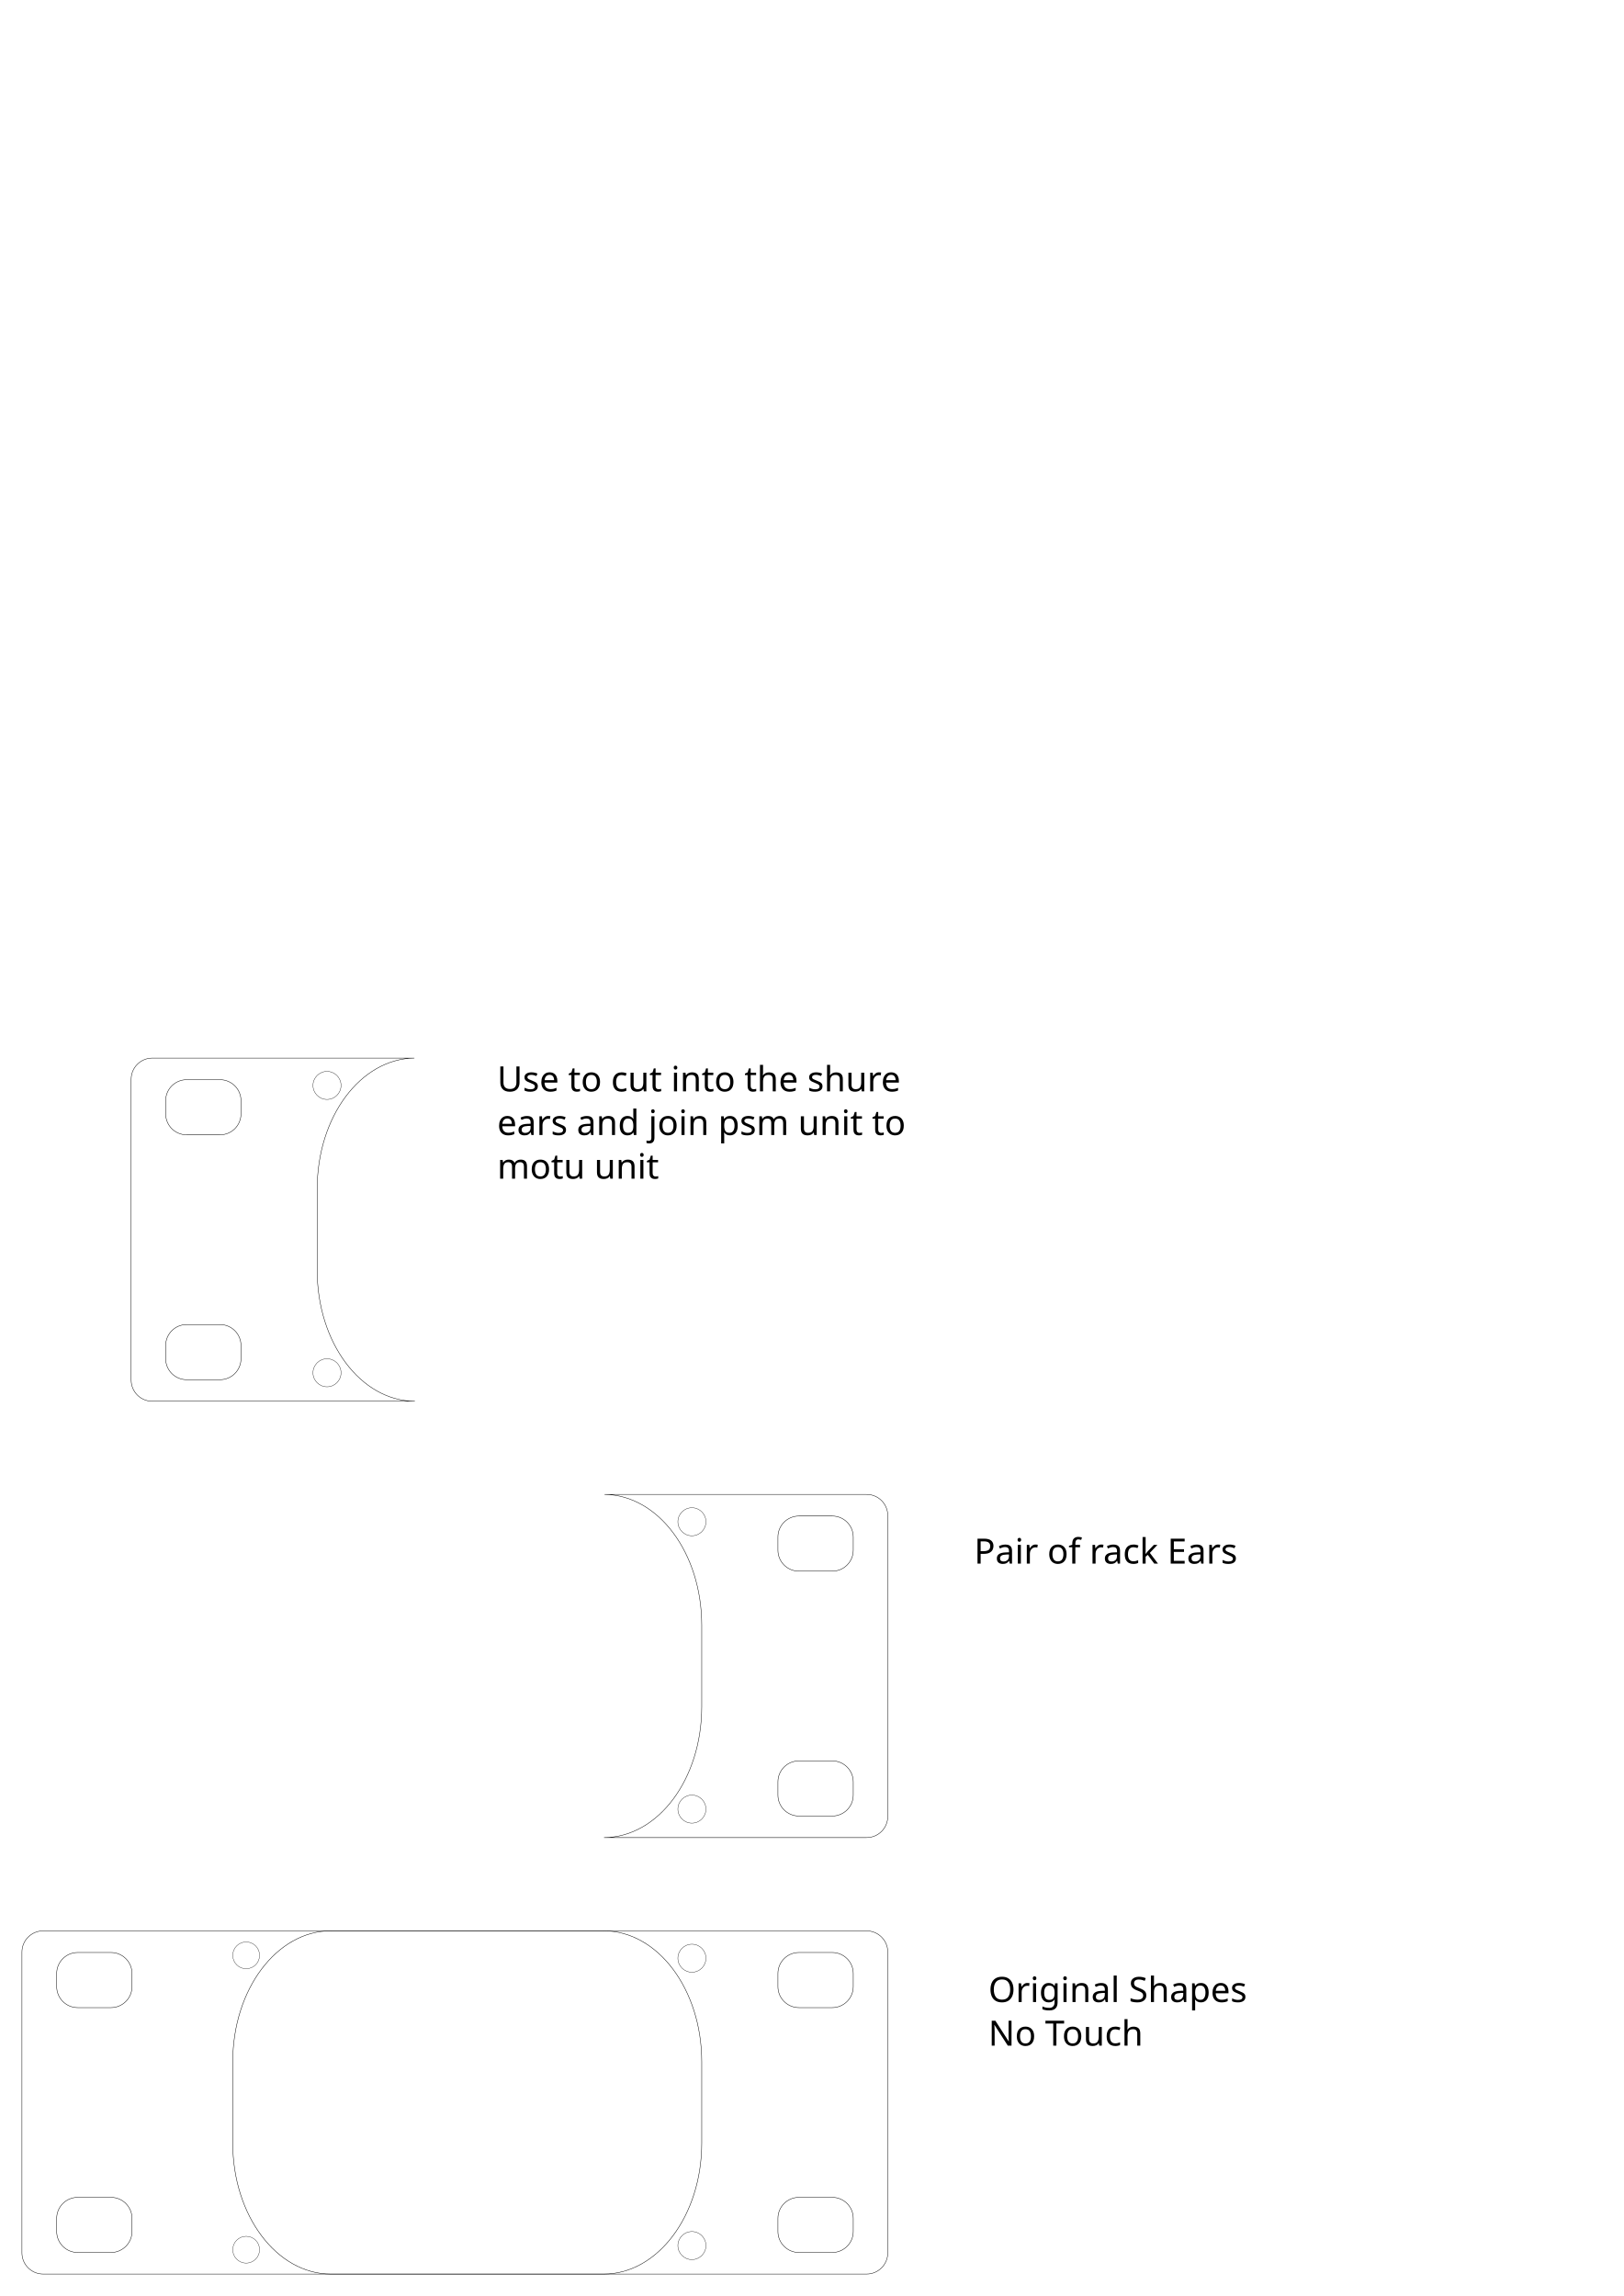
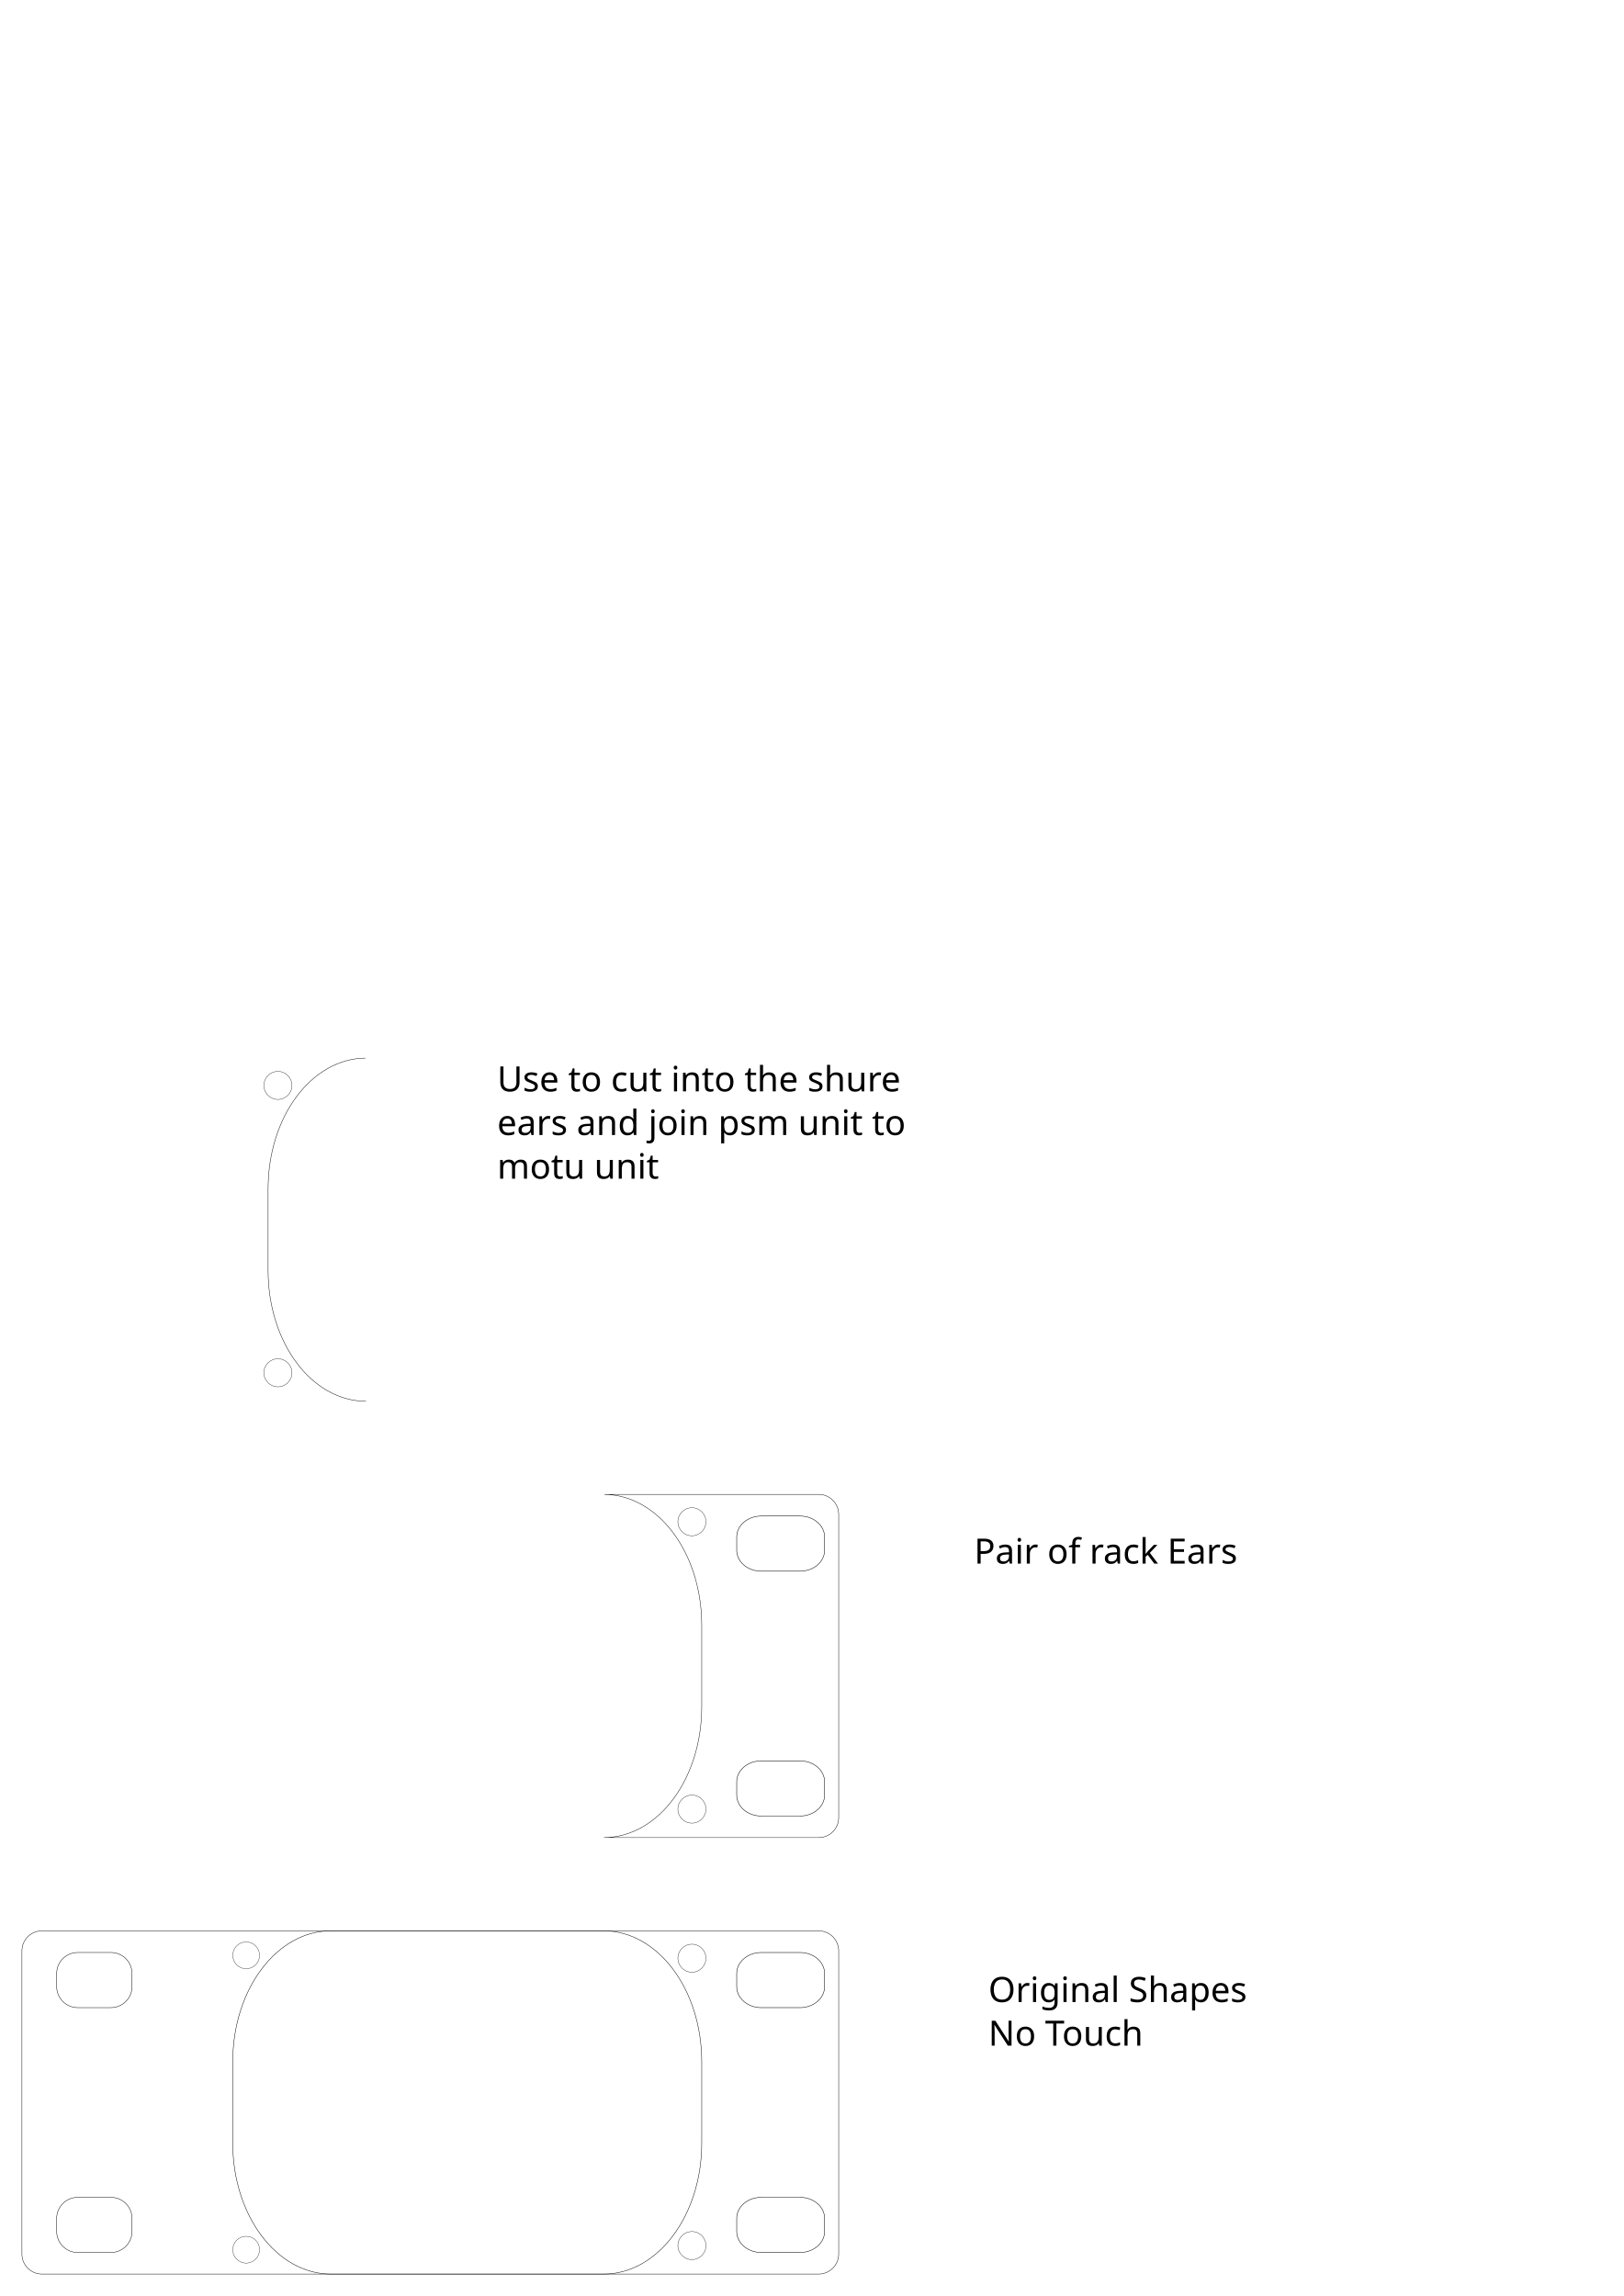
<svg xmlns="http://www.w3.org/2000/svg" width="744.094" height="1052.362" id="svg2" version="1.1">
  <style id="style4196"> /*  */
    .cut { fill: none; stroke: #000000; stroke-width: 0.2px; }
    .engrave { fill: #000000; stroke: none; }
    .find { fill: none; stroke: #FF0000; stroke-width: 0.2px; }
    /*  */
  </style>
  <defs id="defs4" />
  <text xml:space="preserve" style="font-style:normal;font-variant:normal;font-weight:normal;font-stretch:normal;font-size:16px;line-height:125%;font-family:Garuda;-inkscape-font-specification:Garuda;text-align:start;letter-spacing:0px;word-spacing:0px;writing-mode:lr-tb;text-anchor:start;fill:#000000;fill-opacity:1;stroke:none" x="452.939" y="917.627" id="text3776">
    <tspan id="tspan3778" x="452.939" y="917.627">Original Shapes</tspan>
    <tspan x="452.939" y="937.627" id="tspan3780">No Touch</tspan>
  </text>
  <text xml:space="preserve" style="font-style:normal;font-variant:normal;font-weight:normal;font-stretch:normal;font-size:16px;line-height:125%;font-family:Garuda;-inkscape-font-specification:Garuda;text-align:start;letter-spacing:0px;word-spacing:0px;writing-mode:lr-tb;text-anchor:start;fill:#000000;fill-opacity:1;stroke:none" x="446.416" y="716.667" id="text3863">
    <tspan id="tspan3865" x="446.416" y="716.667">Pair of rack Ears</tspan>
  </text>
  <text xml:space="preserve" style="font-style:normal;font-variant:normal;font-weight:normal;font-stretch:normal;font-size:16px;line-height:125%;font-family:Garuda;-inkscape-font-specification:Garuda;text-align:start;letter-spacing:0px;word-spacing:0px;writing-mode:lr-tb;text-anchor:start;fill:#000000;fill-opacity:1;stroke:none" x="227.845" y="500.238" id="text3891">
    <tspan id="tspan3893" x="227.845" y="500.238">Use to cut into the shure</tspan>
    <tspan x="227.845" y="520.238" id="tspan3895">ears and join psm unit to</tspan>
    <tspan x="227.845" y="540.238" id="tspan3897">motu unit</tspan>
  </text>
  <circle style="fill:none;stroke:#000000;stroke-width:0.2px" d="m -17.678,898.566 c 0,4.742 -3.844,8.586 -8.586,8.586 -4.742,0 -8.586,-3.844 -8.586,-8.586 0,-4.742 3.844,-8.586 8.586,-8.586 4.742,0 8.586,3.844 8.586,8.586 z" r="8.586" cy="898.566" cx="-26.264" class="cut" id="path3757" transform="matrix(0.7154174,0,0,0.7154174,131.5975,388.2857)" />
  <circle style="fill:none;stroke:#000000;stroke-width:0.2px" d="m -17.678,898.566 c 0,4.742 -3.844,8.586 -8.586,8.586 -4.742,0 -8.586,-3.844 -8.586,-8.586 0,-4.742 3.844,-8.586 8.586,-8.586 4.742,0 8.586,3.844 8.586,8.586 z" id="circle4226" r="8.586" cy="898.566" cx="-26.264" transform="matrix(0.7154174,0,0,0.7154174,131.5975,253.3757)" class="cut" />
  <circle style="fill:none;stroke:#000000;stroke-width:0.15px" r="6.425" cy="1029.25" cx="317.083" id="path3762" class="cut" />
  <circle style="fill:none;stroke:#000000;stroke-width:0.15px" r="6.425" cy="897.54" cx="317.083" class="cut" id="path3764" />
  <rect style="fill:none;stroke:#000000;stroke-width:0.2px" ry="9.638" rx="9.638" class="cut" id="rect3768" width="34.524" height="25.272" x="25.973" y="1007.147" />
  <rect style="fill:none;stroke:#000000;stroke-width:0.2px" y="894.917" x="25.973" height="25.272" width="34.524" id="rect3770" class="cut" rx="9.638" ry="9.638" />
-   <rect style="fill:none;stroke:#000000;stroke-width:0.2px" y="1007.147" x="356.5" height="25.272" width="34.524" id="rect3772" class="cut" rx="9.638" ry="9.638" />
-   <rect style="fill:none;stroke:#000000;stroke-width:0.2px" ry="9.638" rx="9.638" class="cut" id="rect3774" width="34.524" height="25.272" x="356.5" y="894.917" />
-   <rect style="fill:none;stroke:#000000;stroke-width:0.197px" class="cut" id="rect2985" width="396.793" height="157.296" x="10.053" y="885.007" rx="9.724" />
+   <rect style="fill:none;stroke:#000000;stroke-width:0.216px" y="1007.142" x="337.608" height="25.269" width="40.284" id="rect3772" class="cut" rx="11.246" ry="9.637" />
+   <rect style="fill:none;stroke:#000000;stroke-width:0.216px" ry="9.637" rx="11.246" class="cut" id="rect3774" width="40.284" height="25.269" x="337.608" y="894.925" />
+   <rect style="fill:none;stroke:#000000;stroke-width:0.192px" class="cut" id="rect2985" width="374.298" height="157.302" x="10.05" y="885.004" rx="9.173" />
  <rect style="fill:none;stroke:#000000;stroke-width:0.2px" y="884.992" x="106.665" height="157.32" width="214.92" id="rect3755" class="cut" rx="45" ry="60" />
-   <path style="fill:none;stroke:#000000;stroke-width:0.15px" d="M 323.508,829.2 A 6.425,6.425 0 0 1 317.083,835.625 6.425,6.425 0 0 1 310.658,829.2 6.425,6.425 0 0 1 317.083,822.775 6.425,6.425 0 0 1 323.508,829.2 Z" id="circle4291" />
-   <path style="fill:none;stroke:#000000;stroke-width:0.15px" d="M 323.508,697.49 A 6.425,6.425 0 0 1 317.083,703.915 6.425,6.425 0 0 1 310.658,697.49 6.425,6.425 0 0 1 317.083,691.065 6.425,6.425 0 0 1 323.508,697.49 Z" id="circle4293" />
-   <path style="fill:none;stroke:#000000;stroke-width:0.2px" d="M 366.138,807.097 381.386,807.097 C 386.726,807.097 391.024,811.395 391.024,816.735 L 391.024,822.73 C 391.024,828.07 386.726,832.368 381.386,832.368 L 366.138,832.368 C 360.799,832.368 356.5,828.07 356.5,822.73 L 356.5,816.735 C 356.5,811.395 360.799,807.097 366.138,807.097 Z" id="rect4299" />
-   <path style="fill:none;stroke:#000000;stroke-width:0.2px" d="M 366.138,694.867 381.386,694.867 C 386.726,694.867 391.024,699.166 391.024,704.505 L 391.024,710.5 C 391.024,715.84 386.726,720.139 381.386,720.139 L 366.138,720.139 C 360.799,720.139 356.5,715.84 356.5,710.5 L 356.5,704.505 C 356.5,699.166 360.799,694.867 366.138,694.867 Z" id="rect4301" />
-   <path style="fill:none;stroke:#000000;stroke-width:0.197px" d="M 277.051,684.957 C 301.764,685.289 321.586,711.909 321.586,744.941 L 321.586,782.262 C 321.586,815.398 301.64,842.087 276.818,842.254 L 397.121,842.254 C 402.508,842.254 406.846,837.916 406.846,832.529 L 406.846,694.682 C 406.846,689.295 402.508,684.957 397.121,684.957 L 277.051,684.957 Z" id="rect4303" />
-   <path id="path4322" d="M 143.436,629.21 A 6.425,6.425 0 0 0 149.861,635.635 6.425,6.425 0 0 0 156.286,629.21 6.425,6.425 0 0 0 149.861,622.785 6.425,6.425 0 0 0 143.436,629.21 Z" style="fill:none;stroke:#000000;stroke-width:0.15px" />
-   <path id="path4324" d="M 143.436,497.5 A 6.425,6.425 0 0 0 149.861,503.925 6.425,6.425 0 0 0 156.286,497.5 6.425,6.425 0 0 0 149.861,491.075 6.425,6.425 0 0 0 143.436,497.5 Z" style="fill:none;stroke:#000000;stroke-width:0.15px" />
-   <path id="path4326" d="M 100.806,607.106 85.558,607.106 C 80.219,607.106 75.92,611.405 75.92,616.745 L 75.92,622.74 C 75.92,628.079 80.219,632.378 85.558,632.378 L 100.806,632.378 C 106.146,632.378 110.444,628.079 110.444,622.74 L 110.444,616.745 C 110.444,611.405 106.146,607.106 100.806,607.106 Z" style="fill:none;stroke:#000000;stroke-width:0.2px" />
-   <path id="path4328" d="M 100.806,494.877 85.558,494.877 C 80.219,494.877 75.92,499.175 75.92,504.515 L 75.92,510.51 C 75.92,515.85 80.219,520.148 85.558,520.148 L 100.806,520.148 C 106.146,520.148 110.444,515.85 110.444,510.51 L 110.444,504.515 C 110.444,499.175 106.146,494.877 100.806,494.877 Z" style="fill:none;stroke:#000000;stroke-width:0.2px" />
-   <path id="path4330" d="M 189.894,484.967 C 165.18,485.299 145.358,511.919 145.358,544.951 L 145.358,582.271 C 145.358,615.407 165.304,642.097 190.126,642.264 L 69.823,642.264 C 64.436,642.264 60.099,637.926 60.099,632.539 L 60.099,494.691 C 60.099,489.304 64.436,484.967 69.823,484.967 L 189.894,484.967 Z" style="fill:none;stroke:#000000;stroke-width:0.197px" />
+   <path style="fill:none;stroke:#000000;stroke-width:0.15px" d="M 323.508,829.2 A 6.425,6.425 0 0 1 317.083,835.625 6.425,6.425 0 0 1 310.658,829.2 6.425,6.425 0 0 1 317.083,822.775 6.425,6.425 0 0 1 323.508,829.2 Z" id="circle4174" />
+   <path style="fill:none;stroke:#000000;stroke-width:0.15px" d="M 323.508,697.49 A 6.425,6.425 0 0 1 317.083,703.915 6.425,6.425 0 0 1 310.658,697.49 6.425,6.425 0 0 1 317.083,691.065 6.425,6.425 0 0 1 323.508,697.49 Z" id="circle4176" />
+   <path style="fill:none;stroke:#000000;stroke-width:0.216px" d="M 348.854,807.092 366.646,807.092 C 372.876,807.092 377.892,811.39 377.892,816.729 L 377.892,822.723 C 377.892,828.062 372.876,832.36 366.646,832.36 L 348.854,832.36 C 342.624,832.36 337.608,828.062 337.608,822.723 L 337.608,816.729 C 337.608,811.39 342.624,807.092 348.854,807.092 Z" id="rect4182" />
+   <path style="fill:none;stroke:#000000;stroke-width:0.216px" d="M 348.854,694.875 366.646,694.875 C 372.876,694.875 377.892,699.173 377.892,704.512 L 377.892,710.506 C 377.892,715.846 372.876,720.144 366.646,720.144 L 348.854,720.144 C 342.624,720.144 337.608,715.846 337.608,710.506 L 337.608,704.512 C 337.608,699.173 342.624,694.875 348.854,694.875 Z" id="rect4184" />
+   <path style="fill:none;stroke:#000000;stroke-width:0.192px" d="M 276.992,684.955 C 301.733,685.245 321.586,711.883 321.586,744.941 L 321.586,782.262 C 321.586,815.424 301.609,842.131 276.76,842.256 L 375.176,842.256 C 380.257,842.256 384.348,838.166 384.348,833.084 L 384.348,694.127 C 384.348,689.045 380.257,684.955 375.176,684.955 L 276.992,684.955 Z" id="rect4186" />
+   <path id="path4205" d="M 120.935,629.211 A 6.425,6.425 0 0 0 127.36,635.636 6.425,6.425 0 0 0 133.786,629.211 6.425,6.425 0 0 0 127.36,622.786 6.425,6.425 0 0 0 120.935,629.211 Z" style="fill:none;stroke:#000000;stroke-width:0.15px" />
+   <path id="path4207" d="M 120.935,497.501 A 6.425,6.425 0 0 0 127.36,503.926 6.425,6.425 0 0 0 133.786,497.501 6.425,6.425 0 0 0 127.36,491.076 6.425,6.425 0 0 0 120.935,497.501 Z" style="fill:none;stroke:#000000;stroke-width:0.15px" />
+   <path style="fill:none;stroke:#000000;stroke-width:0.192px" d="M 167.451,484.966 C 142.711,485.256 122.858,511.894 122.858,544.952 L 122.858,582.272 C 122.858,615.435 142.835,642.142 167.684,642.266" id="path4217" />
</svg>
